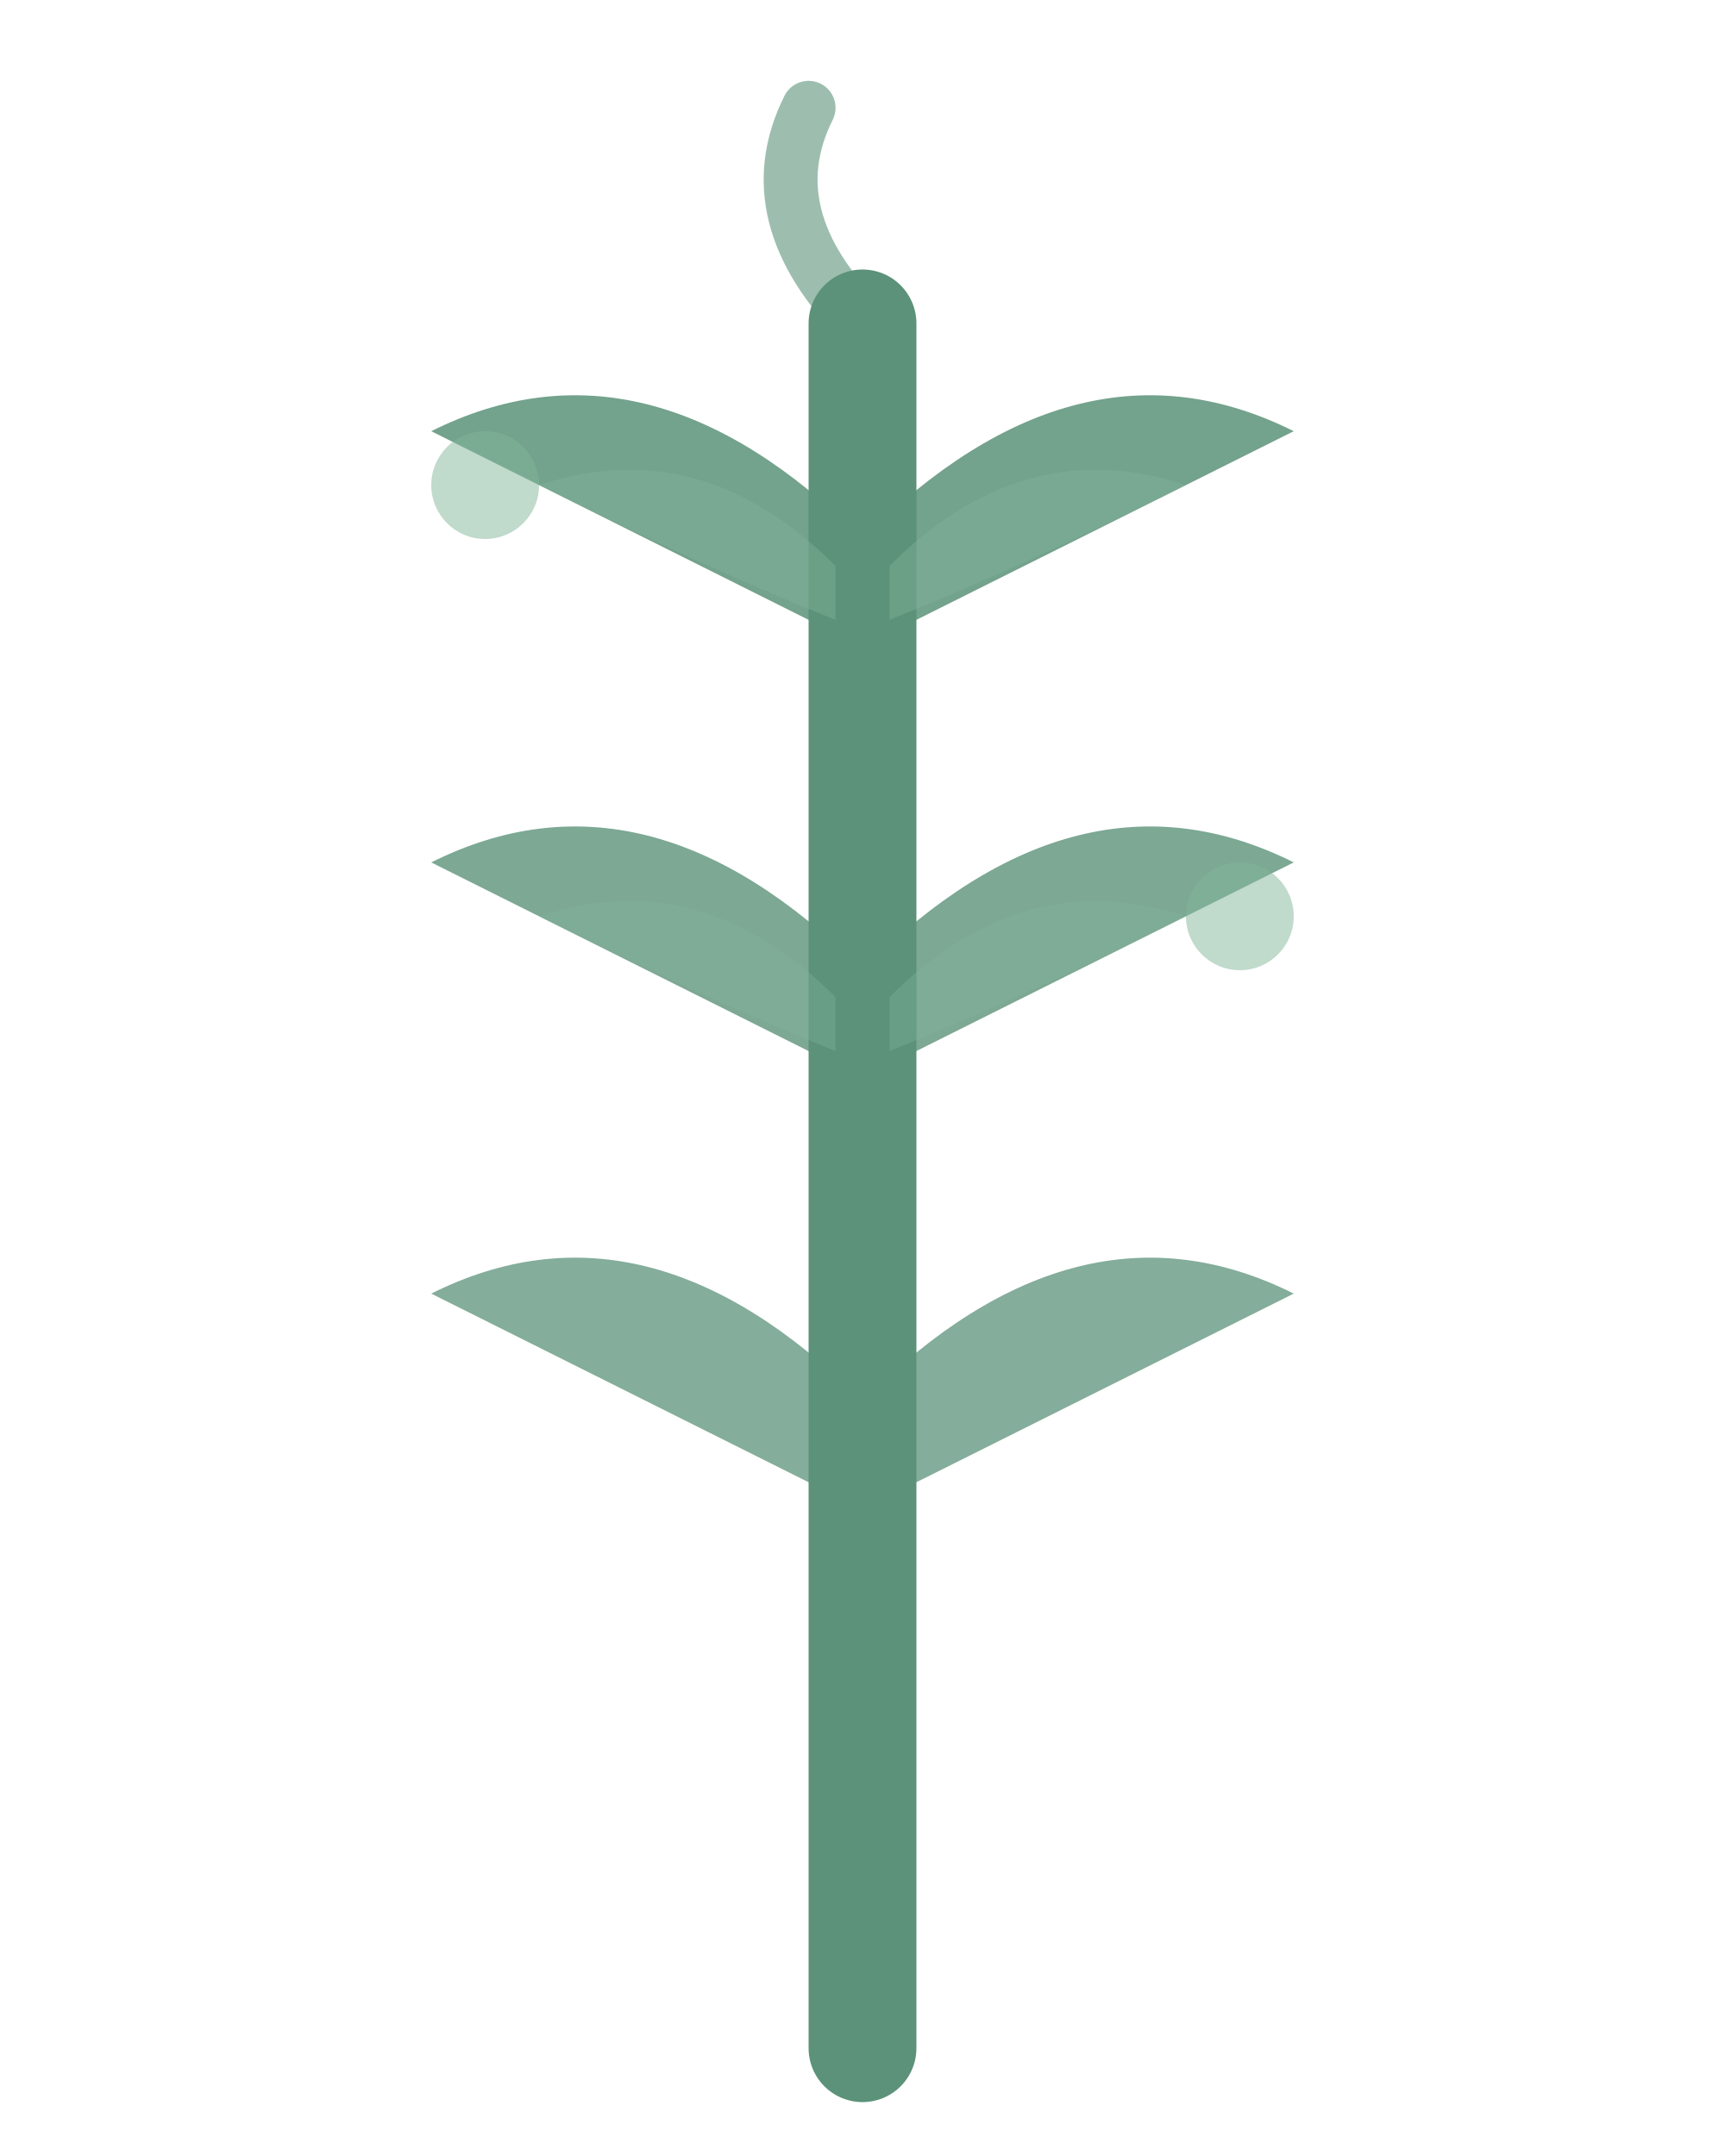
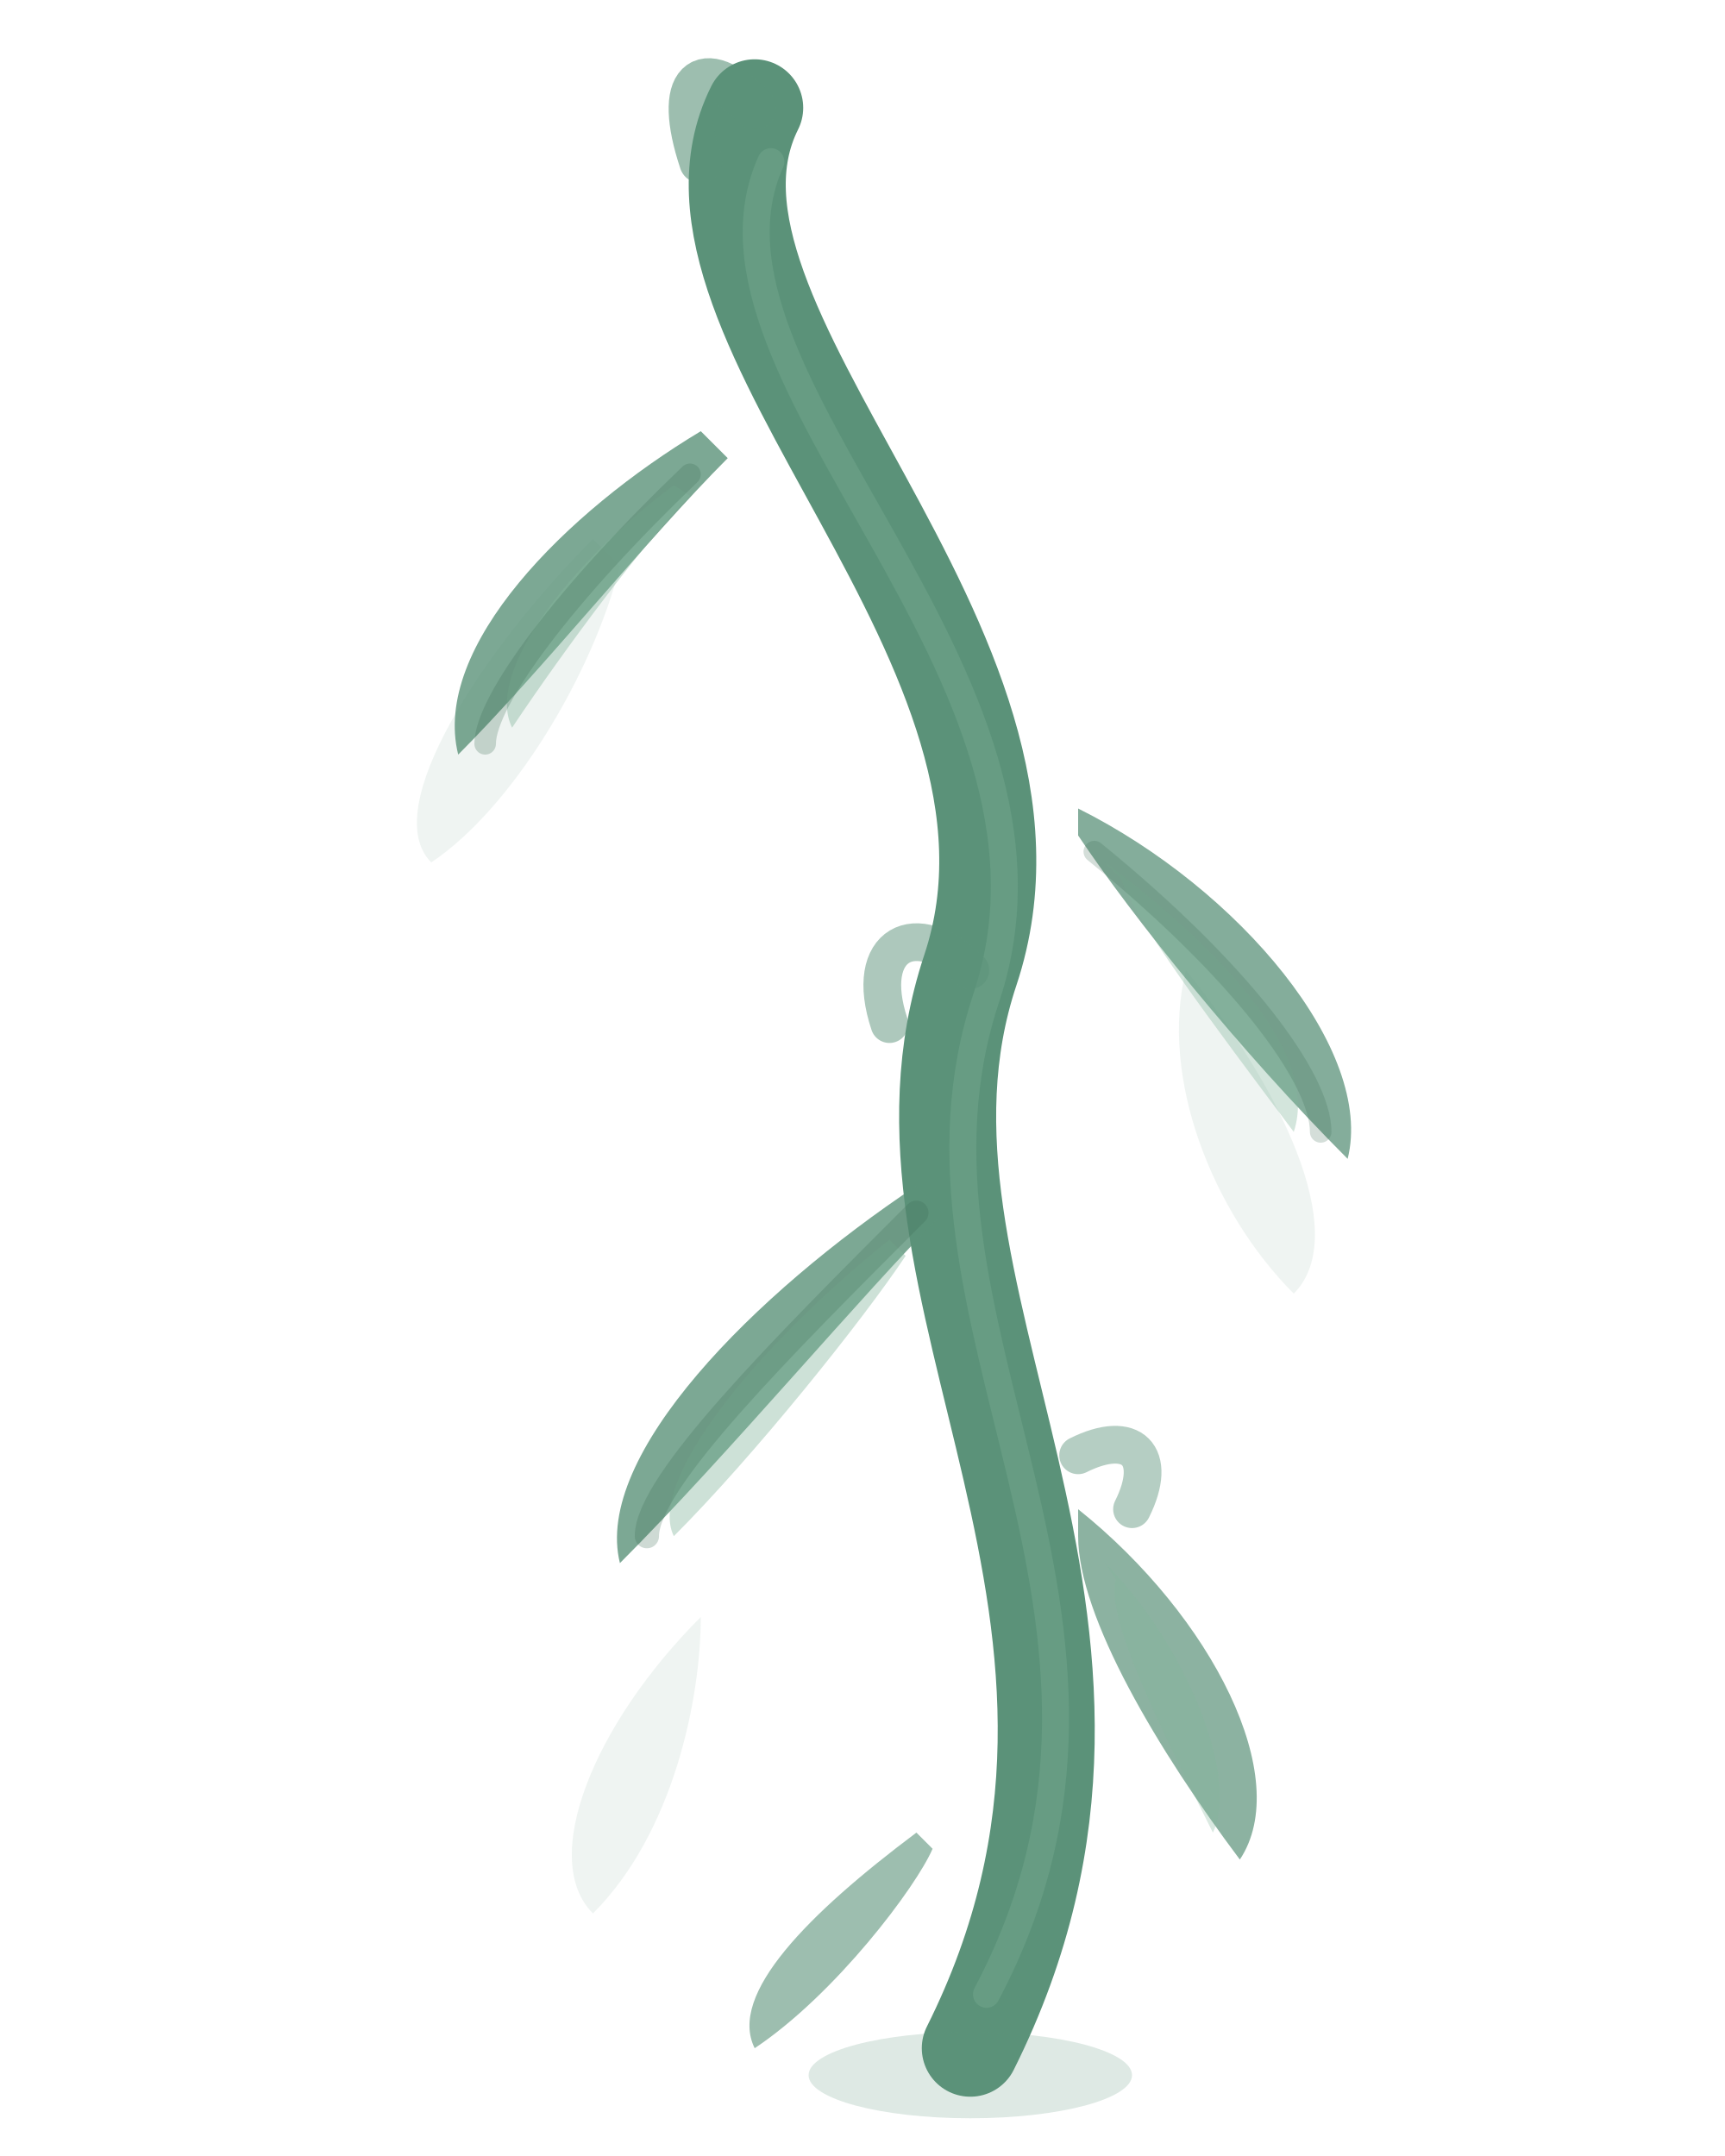
<svg xmlns="http://www.w3.org/2000/svg" width="32" height="40" viewBox="0 0 32 40" fill="none">
-   <path d="M16 38V6" stroke="#5B9279" stroke-width="2" stroke-linecap="round" />
-   <path d="M16 10Q12 6 8 8Q12 10 16 12Z" fill="#5B9279" opacity="0.85" />
-   <path d="M16 10Q20 6 24 8Q20 10 16 12Z" fill="#5B9279" opacity="0.85" />
-   <path d="M16 18Q12 14 8 16Q12 18 16 20Z" fill="#5B9279" opacity="0.8" />
-   <path d="M16 18Q20 14 24 16Q20 18 16 20Z" fill="#5B9279" opacity="0.8" />
-   <path d="M16 26Q12 22 8 24Q12 26 16 28Z" fill="#5B9279" opacity="0.75" />
-   <path d="M16 26Q20 22 24 24Q20 26 16 28Z" fill="#5B9279" opacity="0.75" />
-   <path d="M15.5 10.5Q13 8 10 9Q13 10.5 15.5 11.5Z" fill="#82B59A" opacity="0.4" />
-   <path d="M16.5 10.5Q19 8 22 9Q19 10.5 16.5 11.5Z" fill="#82B59A" opacity="0.4" />
-   <path d="M15.5 18.5Q13 16 10 17Q13 18.5 15.5 19.5Z" fill="#82B59A" opacity="0.35" />
-   <path d="M16.5 18.5Q19 16 22 17Q19 18.5 16.5 19.5Z" fill="#82B59A" opacity="0.35" />
-   <path d="M16 6Q14 4 15 2" stroke="#5B9279" stroke-width="1" stroke-linecap="round" fill="none" opacity="0.6" />
-   <circle cx="9" cy="9" r="1" fill="#82B59A" opacity="0.5" />
-   <circle cx="23" cy="17" r="1" fill="#82B59A" opacity="0.5" />
+   <path d="M14 2C12 6 20 12 18 18C16 24 22 30 18 38" stroke="#5B9279" stroke-width="1.8" stroke-linecap="round" />
+   <path d="M14.3 3C12.5 7 20.3 12.5 18.3 18.5C16.3 24.5 22 30 18.3 37" stroke="#82B59A" stroke-width="0.5" stroke-linecap="round" opacity="0.3" />
+   <path d="M14 2C13 1 12.5 1.5 13 3" stroke="#5B9279" stroke-width="0.8" stroke-linecap="round" fill="none" opacity="0.6" />
+   <path d="M18 18C17 17 16 17.5 16.5 19" stroke="#5B9279" stroke-width="0.7" stroke-linecap="round" fill="none" opacity="0.5" />
+   <path d="M20 27C21 26.5 21.5 27 21 28" stroke="#5B9279" stroke-width="0.7" stroke-linecap="round" fill="none" opacity="0.45" />
+   <path d="M11 10C9 12 7 15 8 16C9.5 15 11 12.5 11.5 10.5Z" fill="#5B9279" opacity="0.1" />
+   <path d="M22 18C24 20.5 25 23 24 24C22.5 22.5 21.5 20 22 18Z" fill="#5B9279" opacity="0.1" />
+   <path d="M13 30C11 32 10 34.5 11 35.5C12.5 34 13 31.5 13 30Z" fill="#5B9279" opacity="0.1" />
+   <path d="M13 8C10.5 9.5 8 12 8.5 14C10 12.5 12 10 13.5 8.5Z" fill="#5B9279" opacity="0.8" />
+   <path d="M12.5 9C10.5 10.5 9 12.5 9.5 13.5C10.5 12 12 10 12.8 9.2Z" fill="#82B59A" opacity="0.4" />
+   <path d="M12.8 8.8C10.5 11 9 13 9 13.8" stroke="#3D6B54" stroke-width="0.4" stroke-linecap="round" opacity="0.25" />
+   <path d="M20 15C23 16.5 25.5 19.5 25 21.5C23 19.5 21 17 20 15.5Z" fill="#5B9279" opacity="0.75" />
+   <path d="M20.5 16C22.5 17.5 24.5 19.5 24 21C22.5 19 21 17 20.8 16.3Z" fill="#82B59A" opacity="0.35" />
+   <path d="M20.3 15.8C23 18 24.5 20 24.5 21" stroke="#3D6B54" stroke-width="0.4" stroke-linecap="round" opacity="0.22" />
+   <path d="M17 22C14 24 11 27 11.5 29C13.5 27 16 24 17.5 22.5Z" fill="#5B9279" opacity="0.8" />
+   <path d="M16.5 23C14 25 12 27.5 12.5 28.5C14 27 16 24.5 16.8 23.3Z" fill="#82B59A" opacity="0.4" />
+   <path d="M17 22.5C14.5 25 12 27.5 12 28.5" stroke="#3D6B54" stroke-width="0.45" stroke-linecap="round" opacity="0.25" />
+   <path d="M20 28C22.5 30 24 33 23 34.5C21.5 32.5 20 30 20 28.5Z" fill="#5B9279" opacity="0.7" />
+   <path d="M20.5 29C22 30.5 23 33 22.5 34C21.5 32 20.5 30 20.7 29.3Z" fill="#82B59A" opacity="0.3" />
+   <path d="M17 34C15 35.5 13.5 37 14 38C15.5 37 17 35 17.3 34.3Z" fill="#5B9279" opacity="0.6" />
+   <ellipse cx="18" cy="38.5" rx="3" ry="0.8" fill="#5B9279" opacity="0.2" />
</svg>
